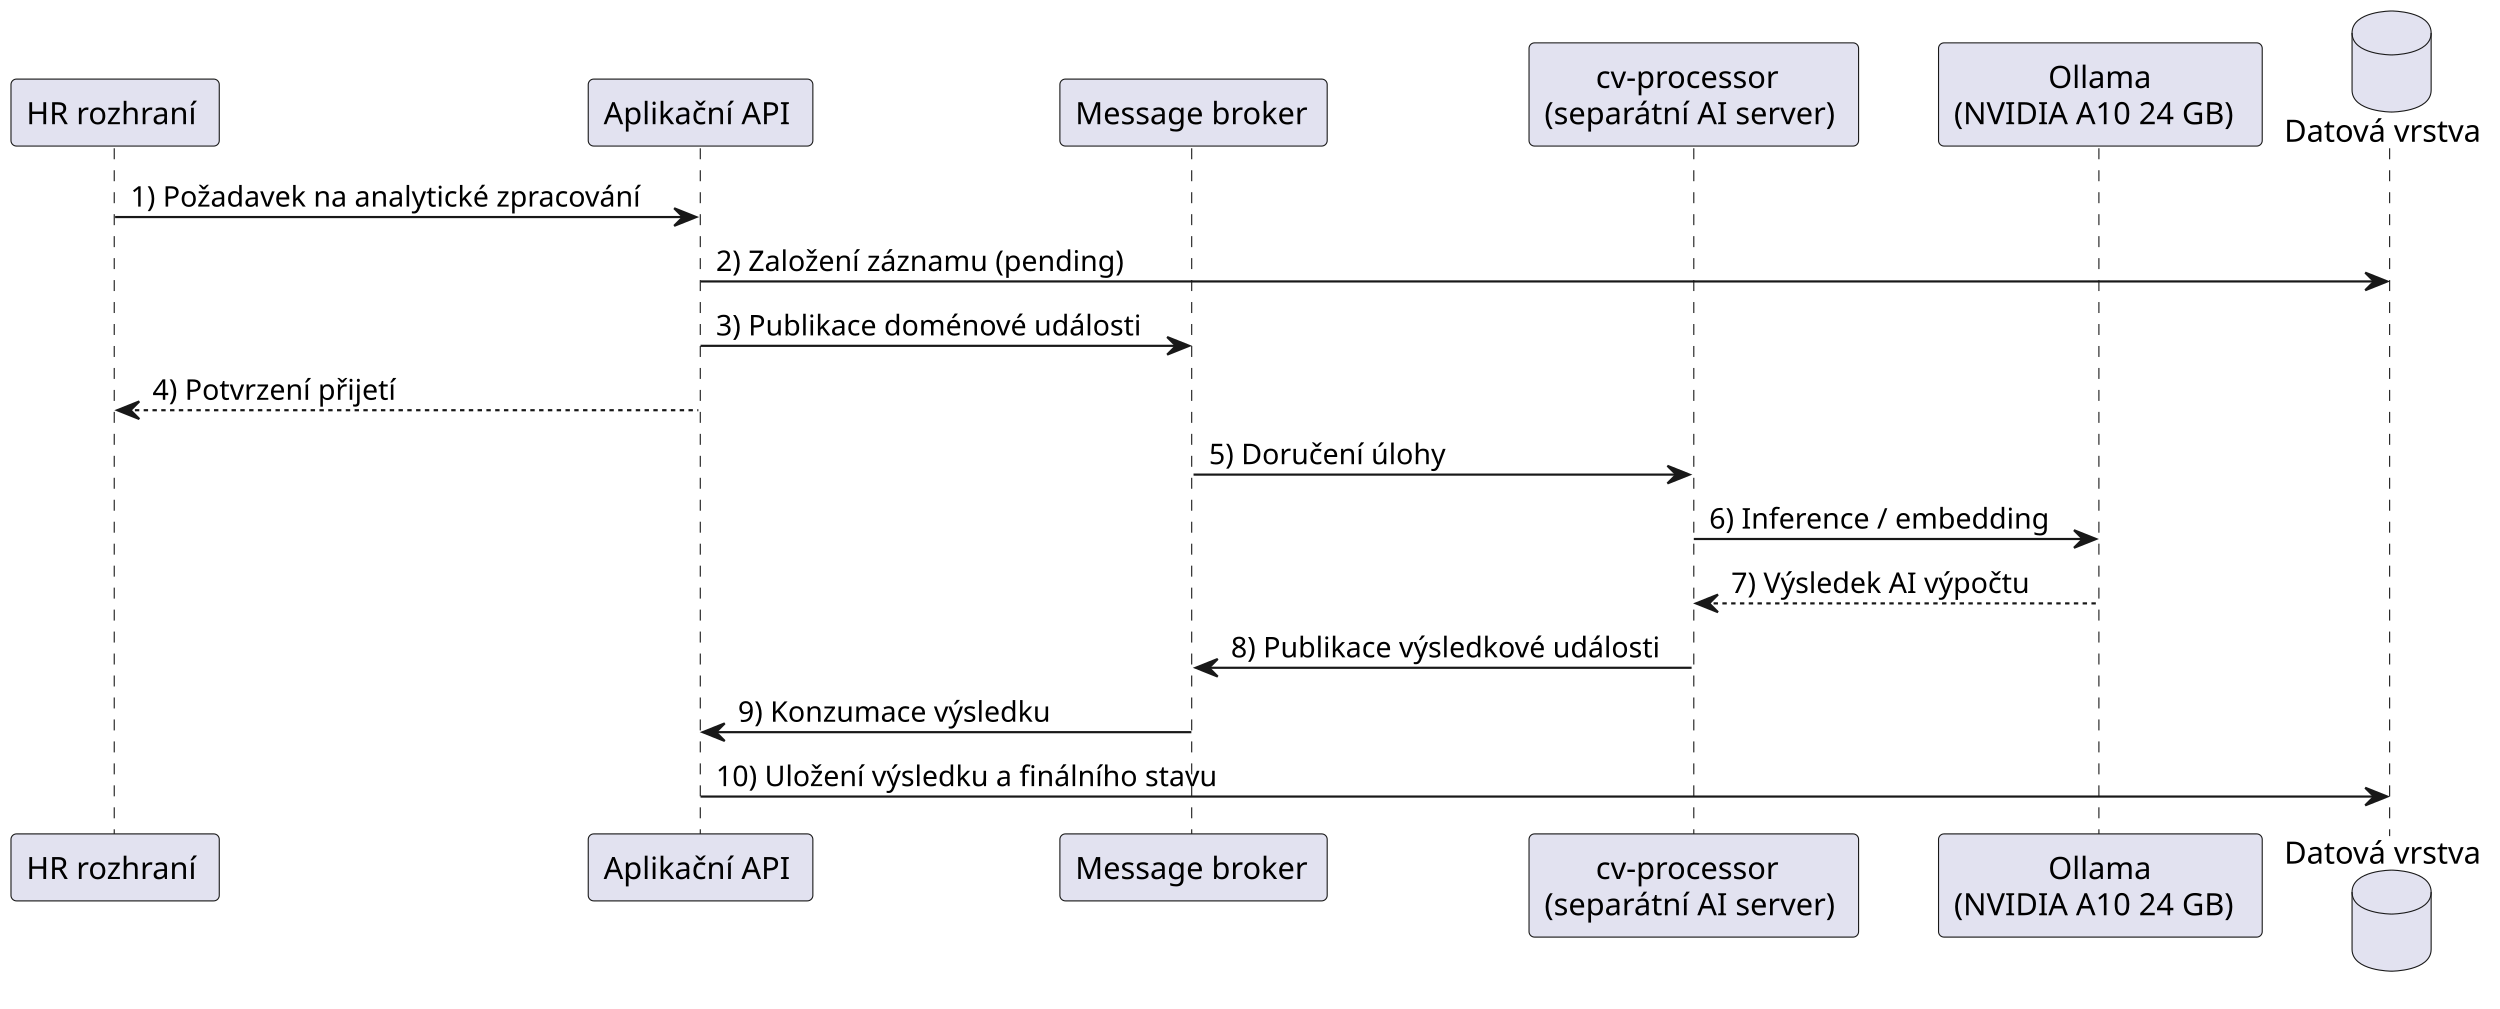
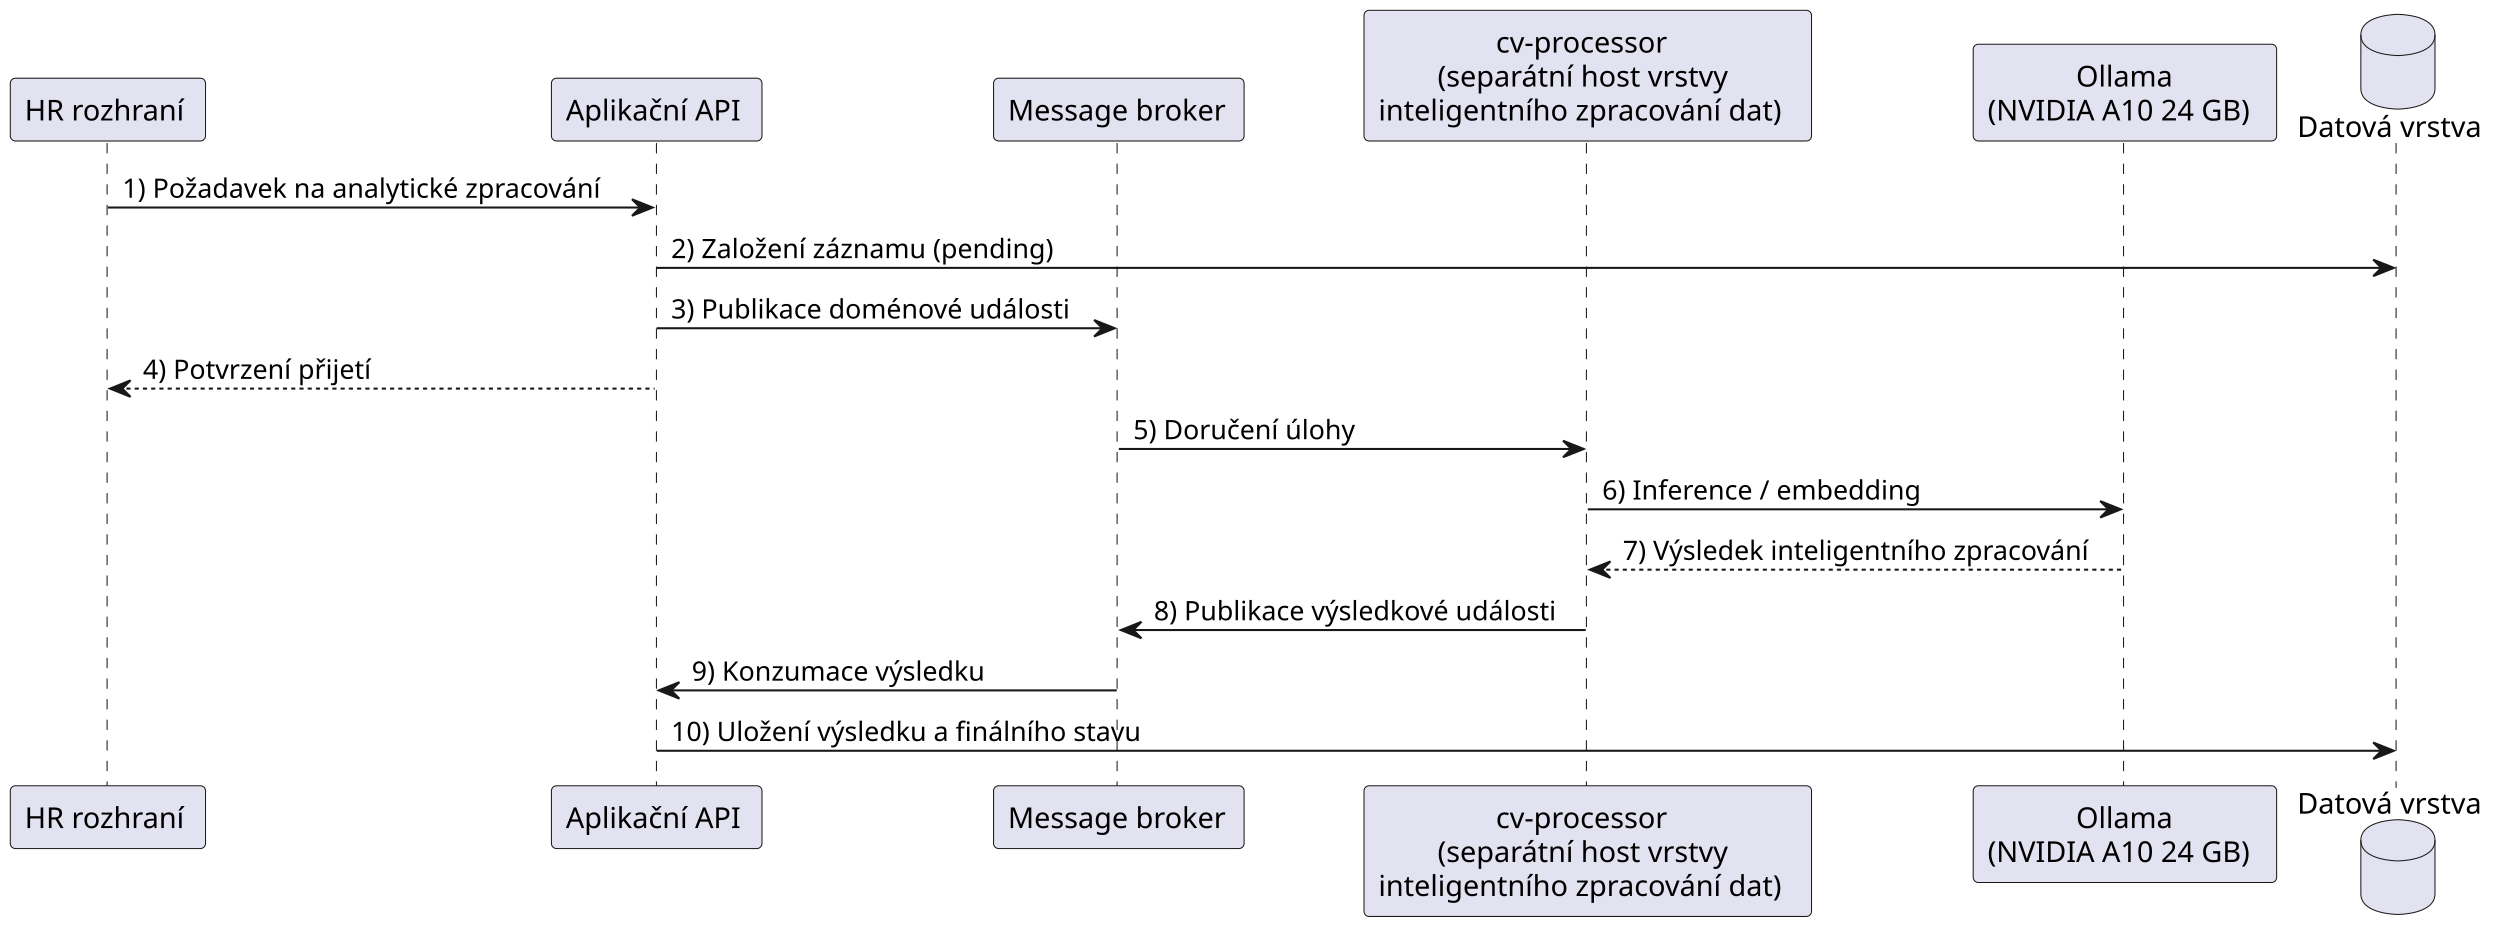
- <svg xmlns="http://www.w3.org/2000/svg" contentStyleType="text/css" data-diagram-type="SEQUENCE" height="459px" preserveAspectRatio="none" style="width:1138px;height:459px;background:#FFFFFF;" version="1.1" viewBox="0 0 1138 459" width="1138px" zoomAndPan="magnify">
+ <svg xmlns="http://www.w3.org/2000/svg" contentStyleType="text/css" data-diagram-type="SEQUENCE" height="461px" preserveAspectRatio="none" style="width:1214px;height:461px;background:#FFFFFF;" version="1.1" viewBox="0 0 1214 461" width="1214px" zoomAndPan="magnify">
  <defs />
  <g>
    <g class="participant-lifeline" data-entity-uid="part1" data-qualified-name="UI" id="part1-lifeline">
      <g>
-         <rect fill="#000000" fill-opacity="0" height="313.106" width="8" x="48.404" y="67.488" />
-         <line style="stroke:#181818;stroke-width:0.5;stroke-dasharray:5,5;" x1="52" x2="52" y1="67.488" y2="380.594" />
+         <rect fill="#000000" fill-opacity="0" height="313.106" width="8" x="48.404" y="69.465" />
+         <line style="stroke:#181818;stroke-width:0.5;stroke-dasharray:5,5;" x1="52" x2="52" y1="69.465" y2="382.57" />
      </g>
    </g>
    <g class="participant-lifeline" data-entity-uid="part2" data-qualified-name="API" id="part2-lifeline">
      <g>
-         <rect fill="#000000" fill-opacity="0" height="313.106" width="8" x="314.891" y="67.488" />
-         <line style="stroke:#181818;stroke-width:0.5;stroke-dasharray:5,5;" x1="318.768" x2="318.768" y1="67.488" y2="380.594" />
+         <rect fill="#000000" fill-opacity="0" height="313.106" width="8" x="314.891" y="69.465" />
+         <line style="stroke:#181818;stroke-width:0.5;stroke-dasharray:5,5;" x1="318.768" x2="318.768" y1="69.465" y2="382.57" />
      </g>
    </g>
    <g class="participant-lifeline" data-entity-uid="part3" data-qualified-name="MQ" id="part3-lifeline">
      <g>
-         <rect fill="#000000" fill-opacity="0" height="313.106" width="8" x="539.299" y="67.488" />
-         <line style="stroke:#181818;stroke-width:0.5;stroke-dasharray:5,5;" x1="542.462" x2="542.462" y1="67.488" y2="380.594" />
+         <rect fill="#000000" fill-opacity="0" height="313.106" width="8" x="539.299" y="69.465" />
+         <line style="stroke:#181818;stroke-width:0.5;stroke-dasharray:5,5;" x1="542.462" x2="542.462" y1="69.465" y2="382.57" />
      </g>
    </g>
    <g class="participant-lifeline" data-entity-uid="part4" data-qualified-name="CVP" id="part4-lifeline">
      <g>
-         <rect fill="#000000" fill-opacity="0" height="313.106" width="8" x="767.02" y="67.488" />
-         <line style="stroke:#181818;stroke-width:0.5;stroke-dasharray:5,5;" x1="771.017" x2="771.017" y1="67.488" y2="380.594" />
+         <rect fill="#000000" fill-opacity="0" height="313.106" width="8" x="767.02" y="69.465" />
+         <line style="stroke:#181818;stroke-width:0.5;stroke-dasharray:5,5;" x1="770.363" x2="770.363" y1="69.465" y2="382.57" />
      </g>
    </g>
    <g class="participant-lifeline" data-entity-uid="part5" data-qualified-name="OLLAMA" id="part5-lifeline">
      <g>
-         <rect fill="#000000" fill-opacity="0" height="313.106" width="8" x="952.092" y="67.488" />
-         <line style="stroke:#181818;stroke-width:0.5;stroke-dasharray:5,5;" x1="955.421" x2="955.421" y1="67.488" y2="380.594" />
+         <rect fill="#000000" fill-opacity="0" height="313.106" width="8" x="1027.864" y="69.465" />
+         <line style="stroke:#181818;stroke-width:0.5;stroke-dasharray:5,5;" x1="1031.193" x2="1031.193" y1="69.465" y2="382.57" />
      </g>
    </g>
    <g class="participant-lifeline" data-entity-uid="part6" data-qualified-name="DB" id="part6-lifeline">
      <g>
-         <rect fill="#000000" fill-opacity="0" height="313.106" width="8" x="1084.656" y="67.488" />
-         <line style="stroke:#181818;stroke-width:0.5;stroke-dasharray:5,5;" x1="1087.763" x2="1087.763" y1="67.488" y2="380.594" />
+         <rect fill="#000000" fill-opacity="0" height="313.106" width="8" x="1160.428" y="69.465" />
+         <line style="stroke:#181818;stroke-width:0.5;stroke-dasharray:5,5;" x1="1163.535" x2="1163.535" y1="69.465" y2="382.57" />
      </g>
    </g>
    <g class="participant participant-head" data-entity-uid="part1" data-qualified-name="UI" id="part1-head">
-       <rect fill="#E2E2F0" height="30.488" rx="2.5" ry="2.5" style="stroke:#181818;stroke-width:0.5;" width="94.808" x="5" y="36" />
-       <text fill="#000000" font-family="sans-serif" font-size="14" lengthAdjust="spacing" textLength="80.808" x="12" y="56.535">HR rozhraní</text>
+       <rect fill="#E2E2F0" height="30.488" rx="2.5" ry="2.5" style="stroke:#181818;stroke-width:0.5;" width="94.808" x="5" y="37.977" />
+       <text fill="#000000" font-family="sans-serif" font-size="14" lengthAdjust="spacing" textLength="80.808" x="12" y="58.512">HR rozhraní</text>
    </g>
    <g class="participant participant-tail" data-entity-uid="part1" data-qualified-name="UI" id="part1-tail">
-       <rect fill="#E2E2F0" height="30.488" rx="2.5" ry="2.5" style="stroke:#181818;stroke-width:0.5;" width="94.808" x="5" y="379.594" />
-       <text fill="#000000" font-family="sans-serif" font-size="14" lengthAdjust="spacing" textLength="80.808" x="12" y="400.129">HR rozhraní</text>
+       <rect fill="#E2E2F0" height="30.488" rx="2.5" ry="2.5" style="stroke:#181818;stroke-width:0.5;" width="94.808" x="5" y="381.57" />
+       <text fill="#000000" font-family="sans-serif" font-size="14" lengthAdjust="spacing" textLength="80.808" x="12" y="402.106">HR rozhraní</text>
    </g>
    <g class="participant participant-head" data-entity-uid="part2" data-qualified-name="API" id="part2-head">
-       <rect fill="#E2E2F0" height="30.488" rx="2.5" ry="2.5" style="stroke:#181818;stroke-width:0.5;" width="102.245" x="267.768" y="36" />
-       <text fill="#000000" font-family="sans-serif" font-size="14" lengthAdjust="spacing" textLength="88.245" x="274.768" y="56.535">Aplikační API</text>
+       <rect fill="#E2E2F0" height="30.488" rx="2.5" ry="2.5" style="stroke:#181818;stroke-width:0.5;" width="102.245" x="267.768" y="37.977" />
+       <text fill="#000000" font-family="sans-serif" font-size="14" lengthAdjust="spacing" textLength="88.245" x="274.768" y="58.512">Aplikační API</text>
    </g>
    <g class="participant participant-tail" data-entity-uid="part2" data-qualified-name="API" id="part2-tail">
-       <rect fill="#E2E2F0" height="30.488" rx="2.5" ry="2.5" style="stroke:#181818;stroke-width:0.5;" width="102.245" x="267.768" y="379.594" />
-       <text fill="#000000" font-family="sans-serif" font-size="14" lengthAdjust="spacing" textLength="88.245" x="274.768" y="400.129">Aplikační API</text>
+       <rect fill="#E2E2F0" height="30.488" rx="2.5" ry="2.5" style="stroke:#181818;stroke-width:0.5;" width="102.245" x="267.768" y="381.57" />
+       <text fill="#000000" font-family="sans-serif" font-size="14" lengthAdjust="spacing" textLength="88.245" x="274.768" y="402.106">Aplikační API</text>
    </g>
    <g class="participant participant-head" data-entity-uid="part3" data-qualified-name="MQ" id="part3-head">
-       <rect fill="#E2E2F0" height="30.488" rx="2.5" ry="2.5" style="stroke:#181818;stroke-width:0.5;" width="121.673" x="482.462" y="36" />
-       <text fill="#000000" font-family="sans-serif" font-size="14" lengthAdjust="spacing" textLength="107.673" x="489.462" y="56.535">Message broker</text>
+       <rect fill="#E2E2F0" height="30.488" rx="2.5" ry="2.5" style="stroke:#181818;stroke-width:0.5;" width="121.673" x="482.462" y="37.977" />
+       <text fill="#000000" font-family="sans-serif" font-size="14" lengthAdjust="spacing" textLength="107.673" x="489.462" y="58.512">Message broker</text>
    </g>
    <g class="participant participant-tail" data-entity-uid="part3" data-qualified-name="MQ" id="part3-tail">
-       <rect fill="#E2E2F0" height="30.488" rx="2.5" ry="2.5" style="stroke:#181818;stroke-width:0.5;" width="121.673" x="482.462" y="379.594" />
-       <text fill="#000000" font-family="sans-serif" font-size="14" lengthAdjust="spacing" textLength="107.673" x="489.462" y="400.129">Message broker</text>
+       <rect fill="#E2E2F0" height="30.488" rx="2.5" ry="2.5" style="stroke:#181818;stroke-width:0.5;" width="121.673" x="482.462" y="381.57" />
+       <text fill="#000000" font-family="sans-serif" font-size="14" lengthAdjust="spacing" textLength="107.673" x="489.462" y="402.106">Message broker</text>
    </g>
    <g class="participant participant-head" data-entity-uid="part4" data-qualified-name="CVP" id="part4-head">
-       <rect fill="#E2E2F0" height="46.977" rx="2.5" ry="2.5" style="stroke:#181818;stroke-width:0.5;" width="150.008" x="696.017" y="19.512" />
-       <text fill="#000000" font-family="sans-serif" font-size="14" lengthAdjust="spacing" textLength="89.23" x="726.406" y="40.047">cv-processor</text>
-       <text fill="#000000" font-family="sans-serif" font-size="14" lengthAdjust="spacing" textLength="136.008" x="703.017" y="56.535">(separátní AI server)</text>
+       <rect fill="#E2E2F0" height="63.465" rx="2.5" ry="2.5" style="stroke:#181818;stroke-width:0.5;" width="217.315" x="662.363" y="5" />
+       <text fill="#000000" font-family="sans-serif" font-size="14" lengthAdjust="spacing" textLength="89.23" x="726.406" y="25.535">cv-processor</text>
+       <text fill="#000000" font-family="sans-serif" font-size="14" lengthAdjust="spacing" textLength="145.893" x="698.074" y="42.023">(separátní host vrstvy</text>
+       <text fill="#000000" font-family="sans-serif" font-size="14" lengthAdjust="spacing" textLength="203.315" x="669.363" y="58.512">inteligentního zpracování dat)</text>
    </g>
    <g class="participant participant-tail" data-entity-uid="part4" data-qualified-name="CVP" id="part4-tail">
-       <rect fill="#E2E2F0" height="46.977" rx="2.5" ry="2.5" style="stroke:#181818;stroke-width:0.5;" width="150.008" x="696.017" y="379.594" />
-       <text fill="#000000" font-family="sans-serif" font-size="14" lengthAdjust="spacing" textLength="89.23" x="726.406" y="400.129">cv-processor</text>
-       <text fill="#000000" font-family="sans-serif" font-size="14" lengthAdjust="spacing" textLength="136.008" x="703.017" y="416.617">(separátní AI server)</text>
+       <rect fill="#E2E2F0" height="63.465" rx="2.5" ry="2.5" style="stroke:#181818;stroke-width:0.5;" width="217.315" x="662.363" y="381.57" />
+       <text fill="#000000" font-family="sans-serif" font-size="14" lengthAdjust="spacing" textLength="89.23" x="726.406" y="402.106">cv-processor</text>
+       <text fill="#000000" font-family="sans-serif" font-size="14" lengthAdjust="spacing" textLength="145.893" x="698.074" y="418.594">(separátní host vrstvy</text>
+       <text fill="#000000" font-family="sans-serif" font-size="14" lengthAdjust="spacing" textLength="203.315" x="669.363" y="435.082">inteligentního zpracování dat)</text>
    </g>
    <g class="participant participant-head" data-entity-uid="part5" data-qualified-name="OLLAMA" id="part5-head">
-       <rect fill="#E2E2F0" height="46.977" rx="2.5" ry="2.5" style="stroke:#181818;stroke-width:0.5;" width="147.342" x="882.421" y="19.512" />
-       <text fill="#000000" font-family="sans-serif" font-size="14" lengthAdjust="spacing" textLength="47.503" x="932.341" y="40.047">Ollama</text>
-       <text fill="#000000" font-family="sans-serif" font-size="14" lengthAdjust="spacing" textLength="133.342" x="889.421" y="56.535">(NVIDIA A10 24 GB)</text>
+       <rect fill="#E2E2F0" height="46.977" rx="2.5" ry="2.5" style="stroke:#181818;stroke-width:0.5;" width="147.342" x="958.193" y="21.488" />
+       <text fill="#000000" font-family="sans-serif" font-size="14" lengthAdjust="spacing" textLength="47.503" x="1008.113" y="42.023">Ollama</text>
+       <text fill="#000000" font-family="sans-serif" font-size="14" lengthAdjust="spacing" textLength="133.342" x="965.193" y="58.512">(NVIDIA A10 24 GB)</text>
    </g>
    <g class="participant participant-tail" data-entity-uid="part5" data-qualified-name="OLLAMA" id="part5-tail">
-       <rect fill="#E2E2F0" height="46.977" rx="2.5" ry="2.5" style="stroke:#181818;stroke-width:0.5;" width="147.342" x="882.421" y="379.594" />
-       <text fill="#000000" font-family="sans-serif" font-size="14" lengthAdjust="spacing" textLength="47.503" x="932.341" y="400.129">Ollama</text>
-       <text fill="#000000" font-family="sans-serif" font-size="14" lengthAdjust="spacing" textLength="133.342" x="889.421" y="416.617">(NVIDIA A10 24 GB)</text>
+       <rect fill="#E2E2F0" height="46.977" rx="2.5" ry="2.5" style="stroke:#181818;stroke-width:0.5;" width="147.342" x="958.193" y="381.57" />
+       <text fill="#000000" font-family="sans-serif" font-size="14" lengthAdjust="spacing" textLength="47.503" x="1008.113" y="402.106">Ollama</text>
+       <text fill="#000000" font-family="sans-serif" font-size="14" lengthAdjust="spacing" textLength="133.342" x="965.193" y="418.594">(NVIDIA A10 24 GB)</text>
    </g>
    <g class="participant participant-head" data-entity-uid="part6" data-qualified-name="DB" id="part6-head">
-       <text fill="#000000" font-family="sans-serif" font-size="14" lengthAdjust="spacing" textLength="91.786" x="1039.763" y="64.535">Datová vrstva</text>
-       <path d="M1070.656,15 C1070.656,5 1088.656,5 1088.656,5 C1088.656,5 1106.656,5 1106.656,15 L1106.656,41 C1106.656,51 1088.656,51 1088.656,51 C1088.656,51 1070.656,51 1070.656,41 L1070.656,15" fill="#E2E2F0" style="stroke:#181818;stroke-width:0.5;" />
-       <path d="M1070.656,15 C1070.656,25 1088.656,25 1088.656,25 C1088.656,25 1106.656,25 1106.656,15" fill="none" style="stroke:#181818;stroke-width:0.5;" />
+       <text fill="#000000" font-family="sans-serif" font-size="14" lengthAdjust="spacing" textLength="91.786" x="1115.535" y="66.512">Datová vrstva</text>
+       <path d="M1146.428,16.977 C1146.428,6.977 1164.428,6.977 1164.428,6.977 C1164.428,6.977 1182.428,6.977 1182.428,16.977 L1182.428,42.977 C1182.428,52.977 1164.428,52.977 1164.428,52.977 C1164.428,52.977 1146.428,52.977 1146.428,42.977 L1146.428,16.977" fill="#E2E2F0" style="stroke:#181818;stroke-width:0.5;" />
+       <path d="M1146.428,16.977 C1146.428,26.977 1164.428,26.977 1164.428,26.977 C1164.428,26.977 1182.428,26.977 1182.428,16.977" fill="none" style="stroke:#181818;stroke-width:0.5;" />
    </g>
    <g class="participant participant-tail" data-entity-uid="part6" data-qualified-name="DB" id="part6-tail">
-       <text fill="#000000" font-family="sans-serif" font-size="14" lengthAdjust="spacing" textLength="91.786" x="1039.763" y="393.129">Datová vrstva</text>
-       <path d="M1070.656,406.082 C1070.656,396.082 1088.656,396.082 1088.656,396.082 C1088.656,396.082 1106.656,396.082 1106.656,406.082 L1106.656,432.082 C1106.656,442.082 1088.656,442.082 1088.656,442.082 C1088.656,442.082 1070.656,442.082 1070.656,432.082 L1070.656,406.082" fill="#E2E2F0" style="stroke:#181818;stroke-width:0.5;" />
-       <path d="M1070.656,406.082 C1070.656,416.082 1088.656,416.082 1088.656,416.082 C1088.656,416.082 1106.656,416.082 1106.656,406.082" fill="none" style="stroke:#181818;stroke-width:0.5;" />
+       <text fill="#000000" font-family="sans-serif" font-size="14" lengthAdjust="spacing" textLength="91.786" x="1115.535" y="395.106">Datová vrstva</text>
+       <path d="M1146.428,408.059 C1146.428,398.059 1164.428,398.059 1164.428,398.059 C1164.428,398.059 1182.428,398.059 1182.428,408.059 L1182.428,434.059 C1182.428,444.059 1164.428,444.059 1164.428,444.059 C1164.428,444.059 1146.428,444.059 1146.428,434.059 L1146.428,408.059" fill="#E2E2F0" style="stroke:#181818;stroke-width:0.5;" />
+       <path d="M1146.428,408.059 C1146.428,418.059 1164.428,418.059 1164.428,418.059 C1164.428,418.059 1182.428,418.059 1182.428,408.059" fill="none" style="stroke:#181818;stroke-width:0.5;" />
    </g>
    <g class="message" data-entity-1="part1" data-entity-2="part2" id="msg1">
-       <polygon fill="#181818" points="306.891,94.799,316.891,98.799,306.891,102.799,310.891,98.799" style="stroke:#181818;stroke-width:1;" />
-       <line style="stroke:#181818;stroke-width:1;" x1="52.404" x2="312.891" y1="98.799" y2="98.799" />
-       <text fill="#000000" font-family="sans-serif" font-size="13" lengthAdjust="spacing" textLength="242.487" x="59.404" y="94.057">1) Požadavek na analytické zpracování</text>
+       <polygon fill="#181818" points="306.891,96.775,316.891,100.775,306.891,104.775,310.891,100.775" style="stroke:#181818;stroke-width:1;" />
+       <line style="stroke:#181818;stroke-width:1;" x1="52.404" x2="312.891" y1="100.775" y2="100.775" />
+       <text fill="#000000" font-family="sans-serif" font-size="13" lengthAdjust="spacing" textLength="242.487" x="59.404" y="96.033">1) Požadavek na analytické zpracování</text>
    </g>
    <g class="message" data-entity-1="part2" data-entity-2="part6" id="msg2">
-       <polygon fill="#181818" points="1076.656,124.109,1086.656,128.109,1076.656,132.109,1080.656,128.109" style="stroke:#181818;stroke-width:1;" />
-       <line style="stroke:#181818;stroke-width:1;" x1="318.891" x2="1082.656" y1="128.109" y2="128.109" />
-       <text fill="#000000" font-family="sans-serif" font-size="13" lengthAdjust="spacing" textLength="195.685" x="325.891" y="123.367">2) Založení záznamu (pending)</text>
+       <polygon fill="#181818" points="1152.428,126.086,1162.428,130.086,1152.428,134.086,1156.428,130.086" style="stroke:#181818;stroke-width:1;" />
+       <line style="stroke:#181818;stroke-width:1;" x1="318.891" x2="1158.428" y1="130.086" y2="130.086" />
+       <text fill="#000000" font-family="sans-serif" font-size="13" lengthAdjust="spacing" textLength="195.685" x="325.891" y="125.344">2) Založení záznamu (pending)</text>
    </g>
    <g class="message" data-entity-1="part2" data-entity-2="part3" id="msg3">
-       <polygon fill="#181818" points="531.299,153.42,541.299,157.42,531.299,161.42,535.299,157.42" style="stroke:#181818;stroke-width:1;" />
-       <line style="stroke:#181818;stroke-width:1;" x1="318.891" x2="537.299" y1="157.42" y2="157.42" />
-       <text fill="#000000" font-family="sans-serif" font-size="13" lengthAdjust="spacing" textLength="200.408" x="325.891" y="152.678">3) Publikace doménové události</text>
+       <polygon fill="#181818" points="531.299,155.397,541.299,159.397,531.299,163.397,535.299,159.397" style="stroke:#181818;stroke-width:1;" />
+       <line style="stroke:#181818;stroke-width:1;" x1="318.891" x2="537.299" y1="159.397" y2="159.397" />
+       <text fill="#000000" font-family="sans-serif" font-size="13" lengthAdjust="spacing" textLength="200.408" x="325.891" y="154.654">3) Publikace doménové události</text>
    </g>
    <g class="message" data-entity-1="part2" data-entity-2="part1" id="msg4">
-       <polygon fill="#181818" points="63.404,182.731,53.404,186.731,63.404,190.731,59.404,186.731" style="stroke:#181818;stroke-width:1;" />
-       <line style="stroke:#181818;stroke-width:1;stroke-dasharray:2,2;" x1="57.404" x2="317.891" y1="186.731" y2="186.731" />
-       <text fill="#000000" font-family="sans-serif" font-size="13" lengthAdjust="spacing" textLength="116.353" x="69.404" y="181.988">4) Potvrzení přijetí</text>
+       <polygon fill="#181818" points="63.404,184.707,53.404,188.707,63.404,192.707,59.404,188.707" style="stroke:#181818;stroke-width:1;" />
+       <line style="stroke:#181818;stroke-width:1;stroke-dasharray:2,2;" x1="57.404" x2="317.891" y1="188.707" y2="188.707" />
+       <text fill="#000000" font-family="sans-serif" font-size="13" lengthAdjust="spacing" textLength="116.353" x="69.404" y="183.965">4) Potvrzení přijetí</text>
    </g>
    <g class="message" data-entity-1="part3" data-entity-2="part4" id="msg5">
-       <polygon fill="#181818" points="759.02,212.041,769.02,216.041,759.02,220.041,763.02,216.041" style="stroke:#181818;stroke-width:1;" />
-       <line style="stroke:#181818;stroke-width:1;" x1="543.299" x2="765.02" y1="216.041" y2="216.041" />
-       <text fill="#000000" font-family="sans-serif" font-size="13" lengthAdjust="spacing" textLength="112.182" x="550.299" y="211.299">5) Doručení úlohy</text>
+       <polygon fill="#181818" points="759.02,214.018,769.02,218.018,759.02,222.018,763.02,218.018" style="stroke:#181818;stroke-width:1;" />
+       <line style="stroke:#181818;stroke-width:1;" x1="543.299" x2="765.02" y1="218.018" y2="218.018" />
+       <text fill="#000000" font-family="sans-serif" font-size="13" lengthAdjust="spacing" textLength="112.182" x="550.299" y="213.275">5) Doručení úlohy</text>
    </g>
    <g class="message" data-entity-1="part4" data-entity-2="part5" id="msg6">
-       <polygon fill="#181818" points="944.092,241.352,954.092,245.352,944.092,249.352,948.092,245.352" style="stroke:#181818;stroke-width:1;" />
-       <line style="stroke:#181818;stroke-width:1;" x1="771.02" x2="950.092" y1="245.352" y2="245.352" />
-       <text fill="#000000" font-family="sans-serif" font-size="13" lengthAdjust="spacing" textLength="161.072" x="778.02" y="240.609">6) Inference / embedding</text>
+       <polygon fill="#181818" points="1019.864,243.328,1029.864,247.328,1019.864,251.328,1023.864,247.328" style="stroke:#181818;stroke-width:1;" />
+       <line style="stroke:#181818;stroke-width:1;" x1="771.02" x2="1025.864" y1="247.328" y2="247.328" />
+       <text fill="#000000" font-family="sans-serif" font-size="13" lengthAdjust="spacing" textLength="161.072" x="778.02" y="242.586">6) Inference / embedding</text>
    </g>
    <g class="message" data-entity-1="part5" data-entity-2="part4" id="msg7">
-       <polygon fill="#181818" points="782.02,270.662,772.02,274.662,782.02,278.662,778.02,274.662" style="stroke:#181818;stroke-width:1;" />
-       <line style="stroke:#181818;stroke-width:1;stroke-dasharray:2,2;" x1="776.02" x2="955.092" y1="274.662" y2="274.662" />
-       <text fill="#000000" font-family="sans-serif" font-size="13" lengthAdjust="spacing" textLength="142.721" x="788.02" y="269.92">7) Výsledek AI výpočtu</text>
+       <polygon fill="#181818" points="782.02,272.639,772.02,276.639,782.02,280.639,778.02,276.639" style="stroke:#181818;stroke-width:1;" />
+       <line style="stroke:#181818;stroke-width:1;stroke-dasharray:2,2;" x1="776.02" x2="1030.864" y1="276.639" y2="276.639" />
+       <text fill="#000000" font-family="sans-serif" font-size="13" lengthAdjust="spacing" textLength="236.844" x="788.02" y="271.897">7) Výsledek inteligentního zpracování</text>
    </g>
    <g class="message" data-entity-1="part4" data-entity-2="part3" id="msg8">
-       <polygon fill="#181818" points="554.299,299.973,544.299,303.973,554.299,307.973,550.299,303.973" style="stroke:#181818;stroke-width:1;" />
-       <line style="stroke:#181818;stroke-width:1;" x1="548.299" x2="770.02" y1="303.973" y2="303.973" />
-       <text fill="#000000" font-family="sans-serif" font-size="13" lengthAdjust="spacing" textLength="203.722" x="560.299" y="299.231">8) Publikace výsledkové události</text>
+       <polygon fill="#181818" points="554.299,301.949,544.299,305.949,554.299,309.949,550.299,305.949" style="stroke:#181818;stroke-width:1;" />
+       <line style="stroke:#181818;stroke-width:1;" x1="548.299" x2="770.02" y1="305.949" y2="305.949" />
+       <text fill="#000000" font-family="sans-serif" font-size="13" lengthAdjust="spacing" textLength="203.722" x="560.299" y="301.207">8) Publikace výsledkové události</text>
    </g>
    <g class="message" data-entity-1="part3" data-entity-2="part2" id="msg9">
-       <polygon fill="#181818" points="329.891,329.283,319.891,333.283,329.891,337.283,325.891,333.283" style="stroke:#181818;stroke-width:1;" />
-       <line style="stroke:#181818;stroke-width:1;" x1="323.891" x2="542.299" y1="333.283" y2="333.283" />
-       <text fill="#000000" font-family="sans-serif" font-size="13" lengthAdjust="spacing" textLength="148.948" x="335.891" y="328.541">9) Konzumace výsledku</text>
+       <polygon fill="#181818" points="329.891,331.26,319.891,335.26,329.891,339.26,325.891,335.26" style="stroke:#181818;stroke-width:1;" />
+       <line style="stroke:#181818;stroke-width:1;" x1="323.891" x2="542.299" y1="335.26" y2="335.26" />
+       <text fill="#000000" font-family="sans-serif" font-size="13" lengthAdjust="spacing" textLength="148.948" x="335.891" y="330.518">9) Konzumace výsledku</text>
    </g>
    <g class="message" data-entity-1="part2" data-entity-2="part6" id="msg10">
-       <polygon fill="#181818" points="1076.656,358.594,1086.656,362.594,1076.656,366.594,1080.656,362.594" style="stroke:#181818;stroke-width:1;" />
-       <line style="stroke:#181818;stroke-width:1;" x1="318.891" x2="1082.656" y1="362.594" y2="362.594" />
-       <text fill="#000000" font-family="sans-serif" font-size="13" lengthAdjust="spacing" textLength="239.567" x="325.891" y="357.852">10) Uložení výsledku a finálního stavu</text>
+       <polygon fill="#181818" points="1152.428,360.57,1162.428,364.57,1152.428,368.57,1156.428,364.57" style="stroke:#181818;stroke-width:1;" />
+       <line style="stroke:#181818;stroke-width:1;" x1="318.891" x2="1158.428" y1="364.57" y2="364.57" />
+       <text fill="#000000" font-family="sans-serif" font-size="13" lengthAdjust="spacing" textLength="239.567" x="325.891" y="359.828">10) Uložení výsledku a finálního stavu</text>
    </g>
  </g>
</svg>
